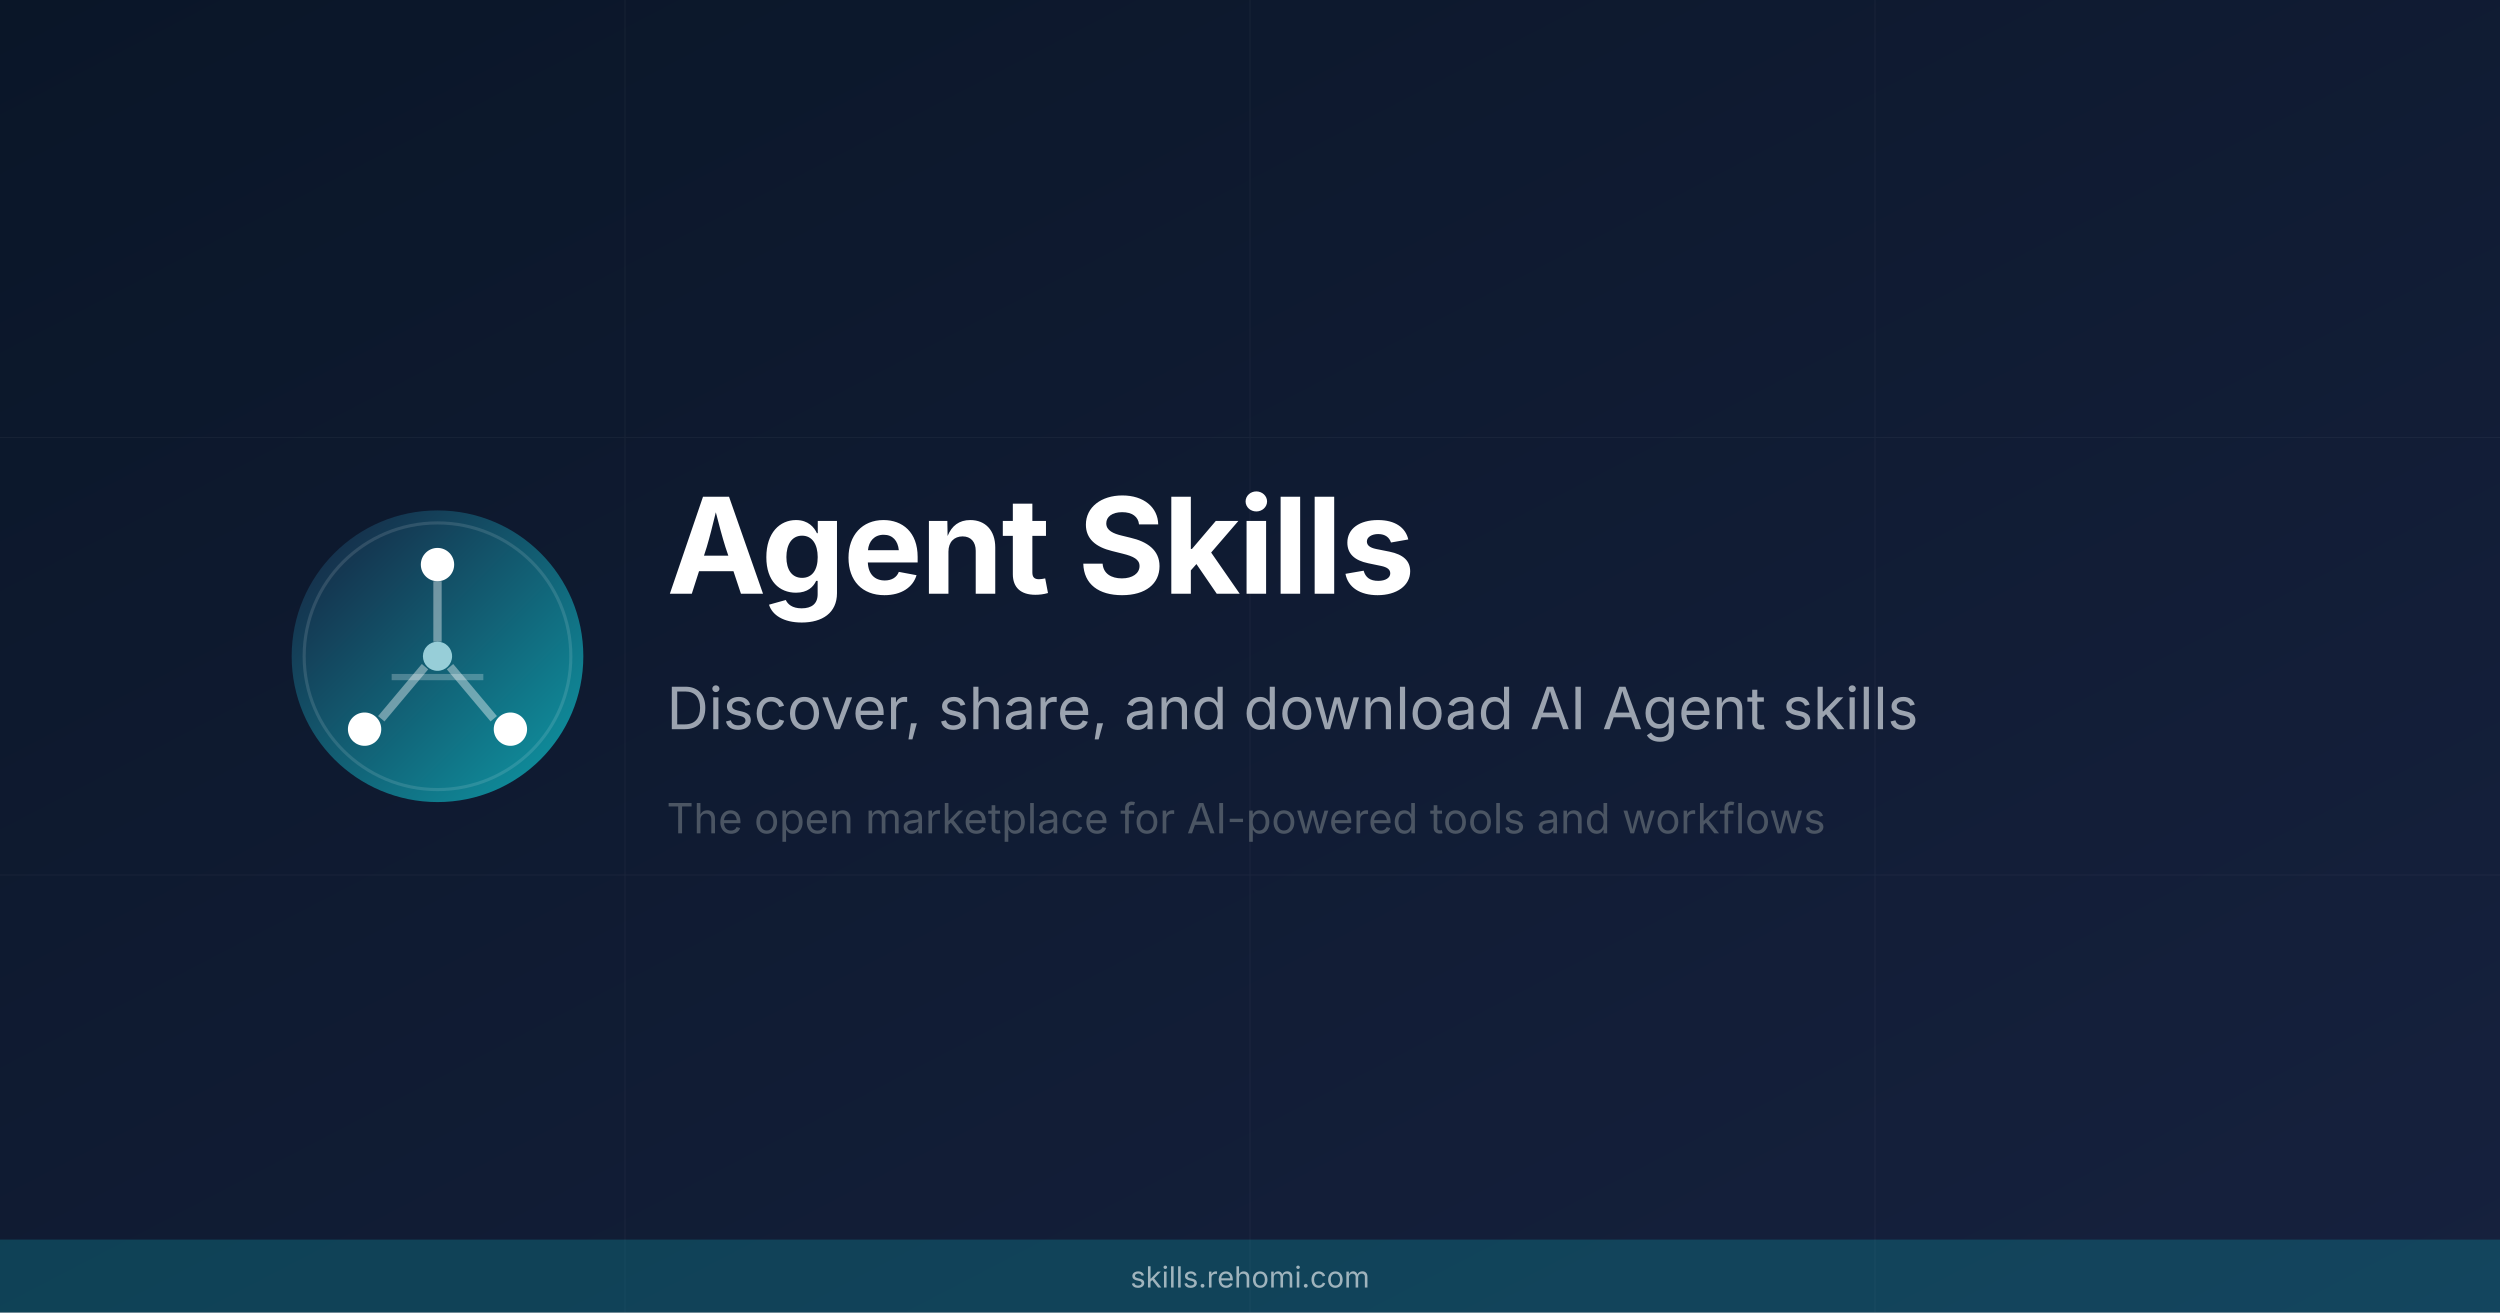
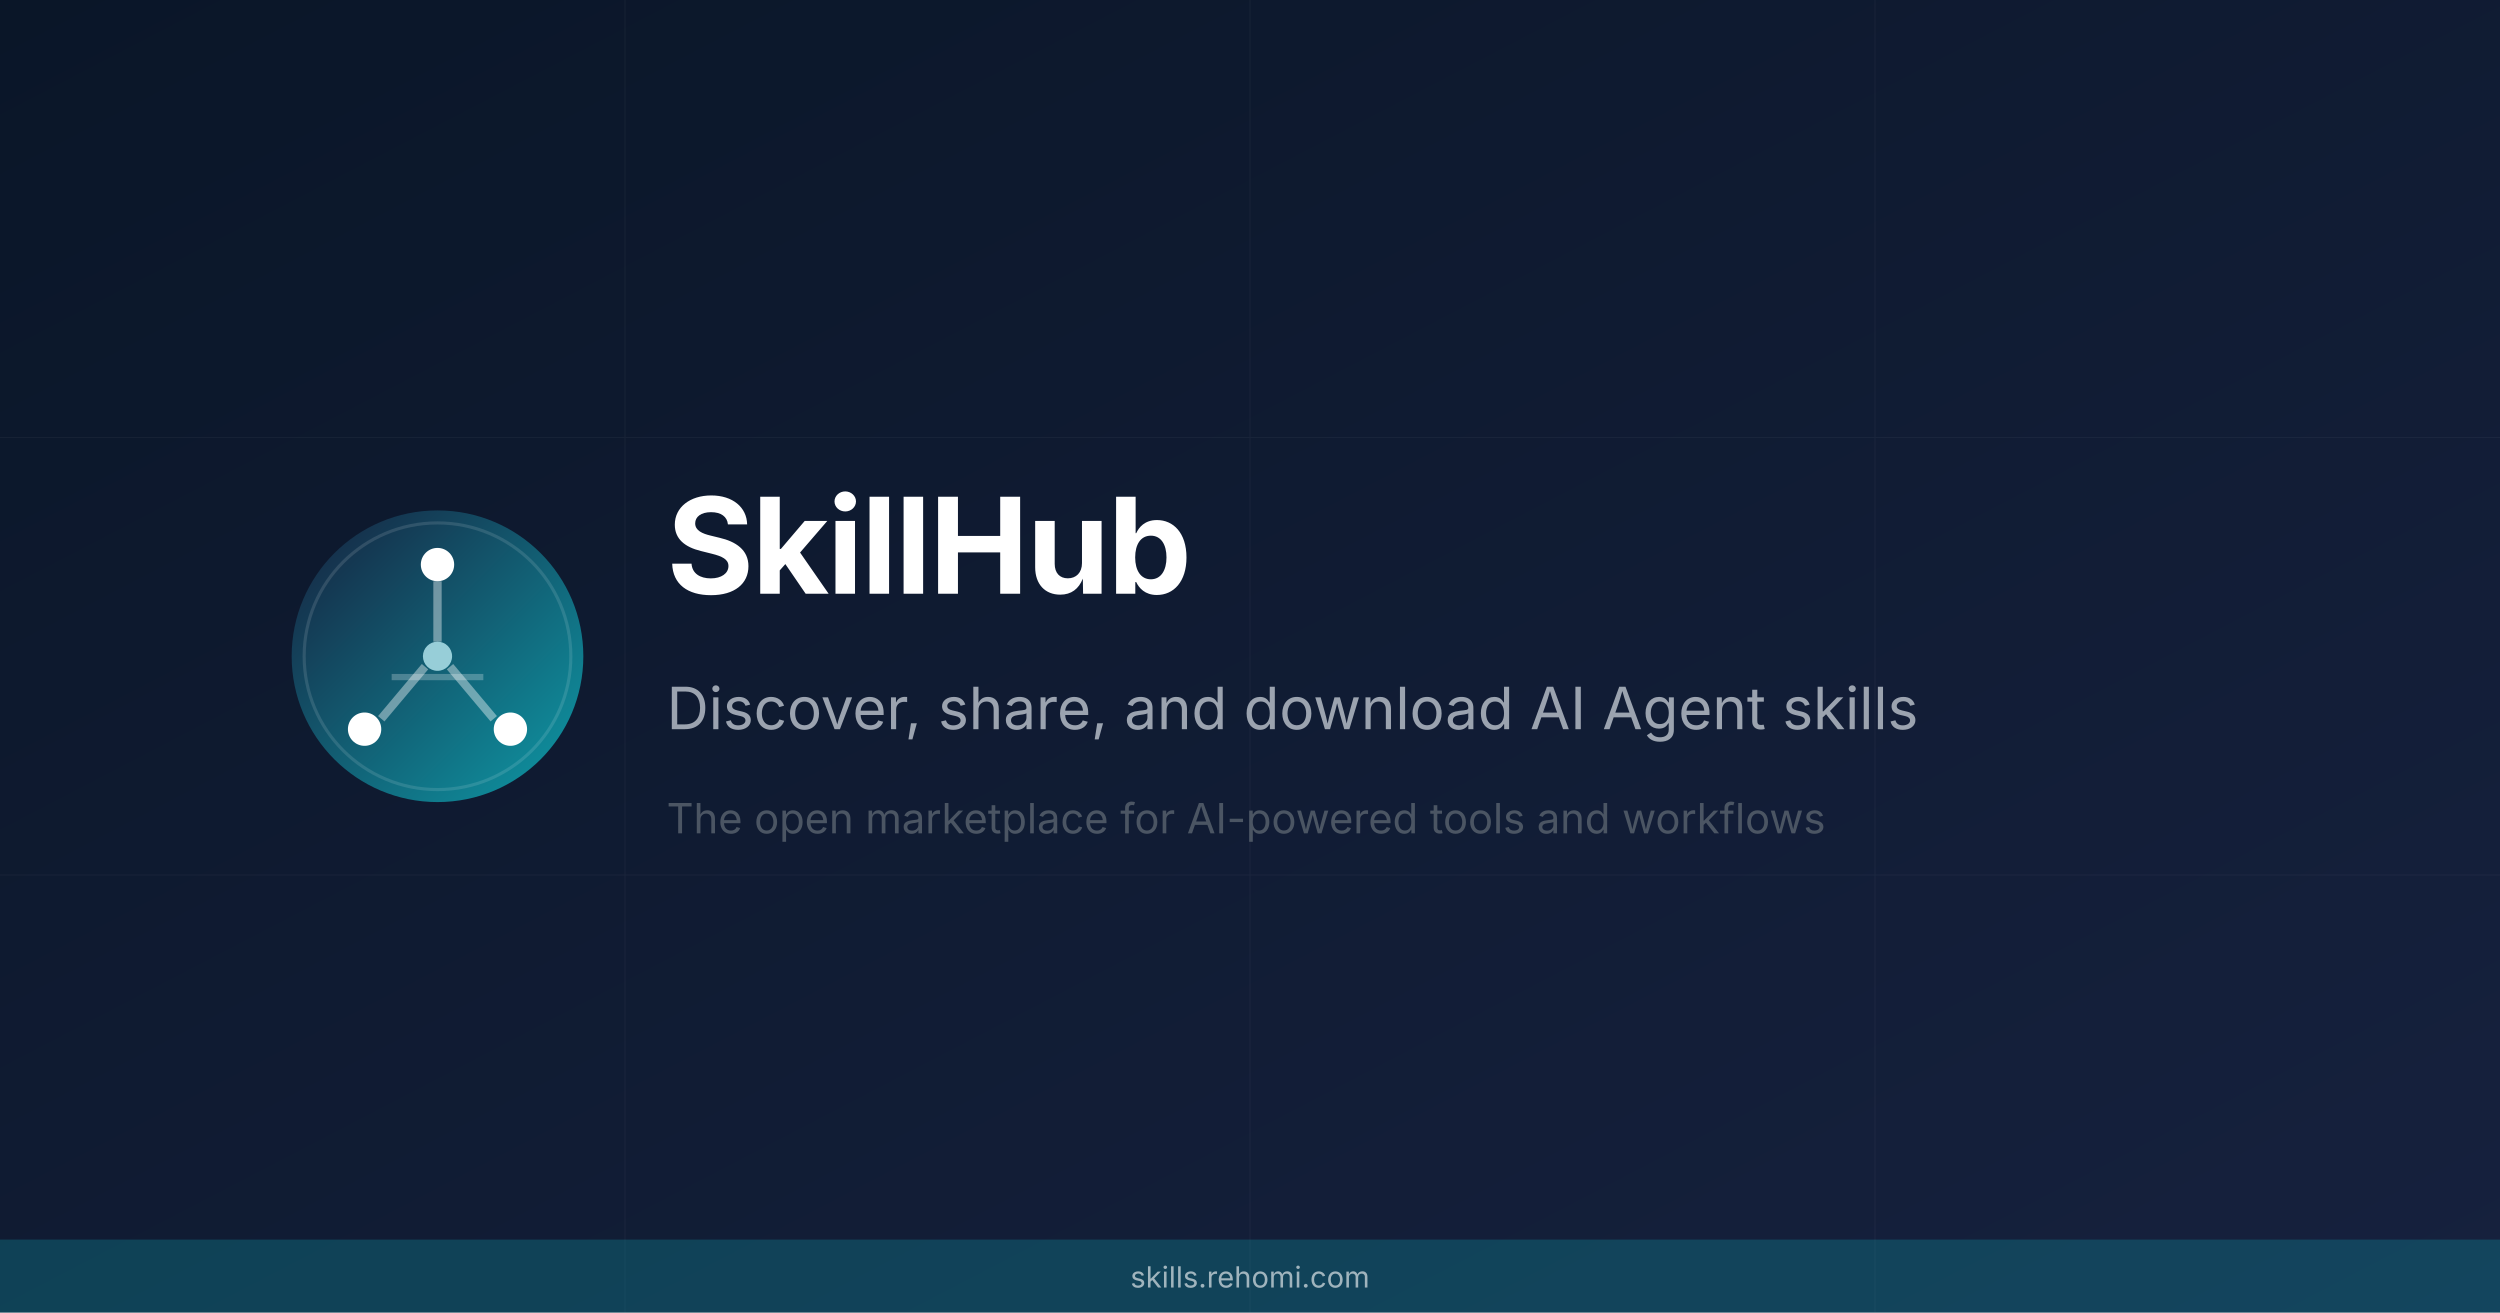
<svg xmlns="http://www.w3.org/2000/svg" viewBox="0 0 1200 630" width="1200" height="630">
  <defs>
    <linearGradient id="bg" x1="0%" y1="0%" x2="100%" y2="100%">
      <stop offset="0%" stop-color="#0a1628" />
      <stop offset="100%" stop-color="#16213e" />
    </linearGradient>
    <linearGradient id="accent" x1="0%" y1="0%" x2="100%" y2="100%">
      <stop offset="0%" stop-color="#16213e" />
      <stop offset="100%" stop-color="#0e9aa7" />
    </linearGradient>
  </defs>
  <rect width="1200" height="630" fill="url(#bg)" />
  <g opacity="0.04" stroke="#fff" stroke-width="0.5">
    <line x1="0" y1="210" x2="1200" y2="210" />
    <line x1="0" y1="420" x2="1200" y2="420" />
    <line x1="300" y1="0" x2="300" y2="630" />
    <line x1="600" y1="0" x2="600" y2="630" />
    <line x1="900" y1="0" x2="900" y2="630" />
  </g>
  <g transform="translate(210,315)">
    <circle cx="0" cy="0" r="70" fill="url(#accent)" />
    <circle cx="0" cy="0" r="64" fill="none" stroke="#fff" stroke-width="1.5" opacity="0.12" />
    <circle cx="0" cy="-44" r="8" fill="#fff" />
    <circle cx="-35" cy="35" r="8" fill="#fff" />
    <circle cx="35" cy="35" r="8" fill="#fff" />
    <circle cx="0" cy="0" r="7" fill="#aee2ea" opacity="0.85" />
    <line x1="0" y1="-36" x2="0" y2="-7" stroke="#fff" stroke-width="4" opacity="0.4" />
    <line x1="-27" y1="30" x2="-6" y2="5" stroke="#fff" stroke-width="4" opacity="0.4" />
    <line x1="27" y1="30" x2="6" y2="5" stroke="#fff" stroke-width="4" opacity="0.4" />
    <line x1="-22" y1="10" x2="22" y2="10" stroke="#fff" stroke-width="3" opacity="0.25" />
  </g>
-   <text x="320" y="285" font-family="Inter, -apple-system, sans-serif" font-size="64" font-weight="700" fill="#fff" letter-spacing="-1">Agent Skills</text>
+   <text x="320" y="285" font-family="Inter, -apple-system, sans-serif" font-size="64" font-weight="700" fill="#fff" letter-spacing="-1">SkillHub</text>
  <text x="320" y="350" font-family="Inter, -apple-system, sans-serif" font-size="28" fill="#9ba3af" letter-spacing="0">Discover, share, and download AI Agent skills</text>
  <text x="320" y="400" font-family="Inter, -apple-system, sans-serif" font-size="20" fill="#4b5563">The open marketplace for AI-powered tools and workflows</text>
  <rect x="0" y="595" width="1200" height="35" fill="#0e9aa7" opacity="0.3" />
  <text x="600" y="618" text-anchor="middle" font-family="Inter, -apple-system, sans-serif" font-size="14" fill="#fff" opacity="0.6">skills.rehomi.com</text>
</svg>
